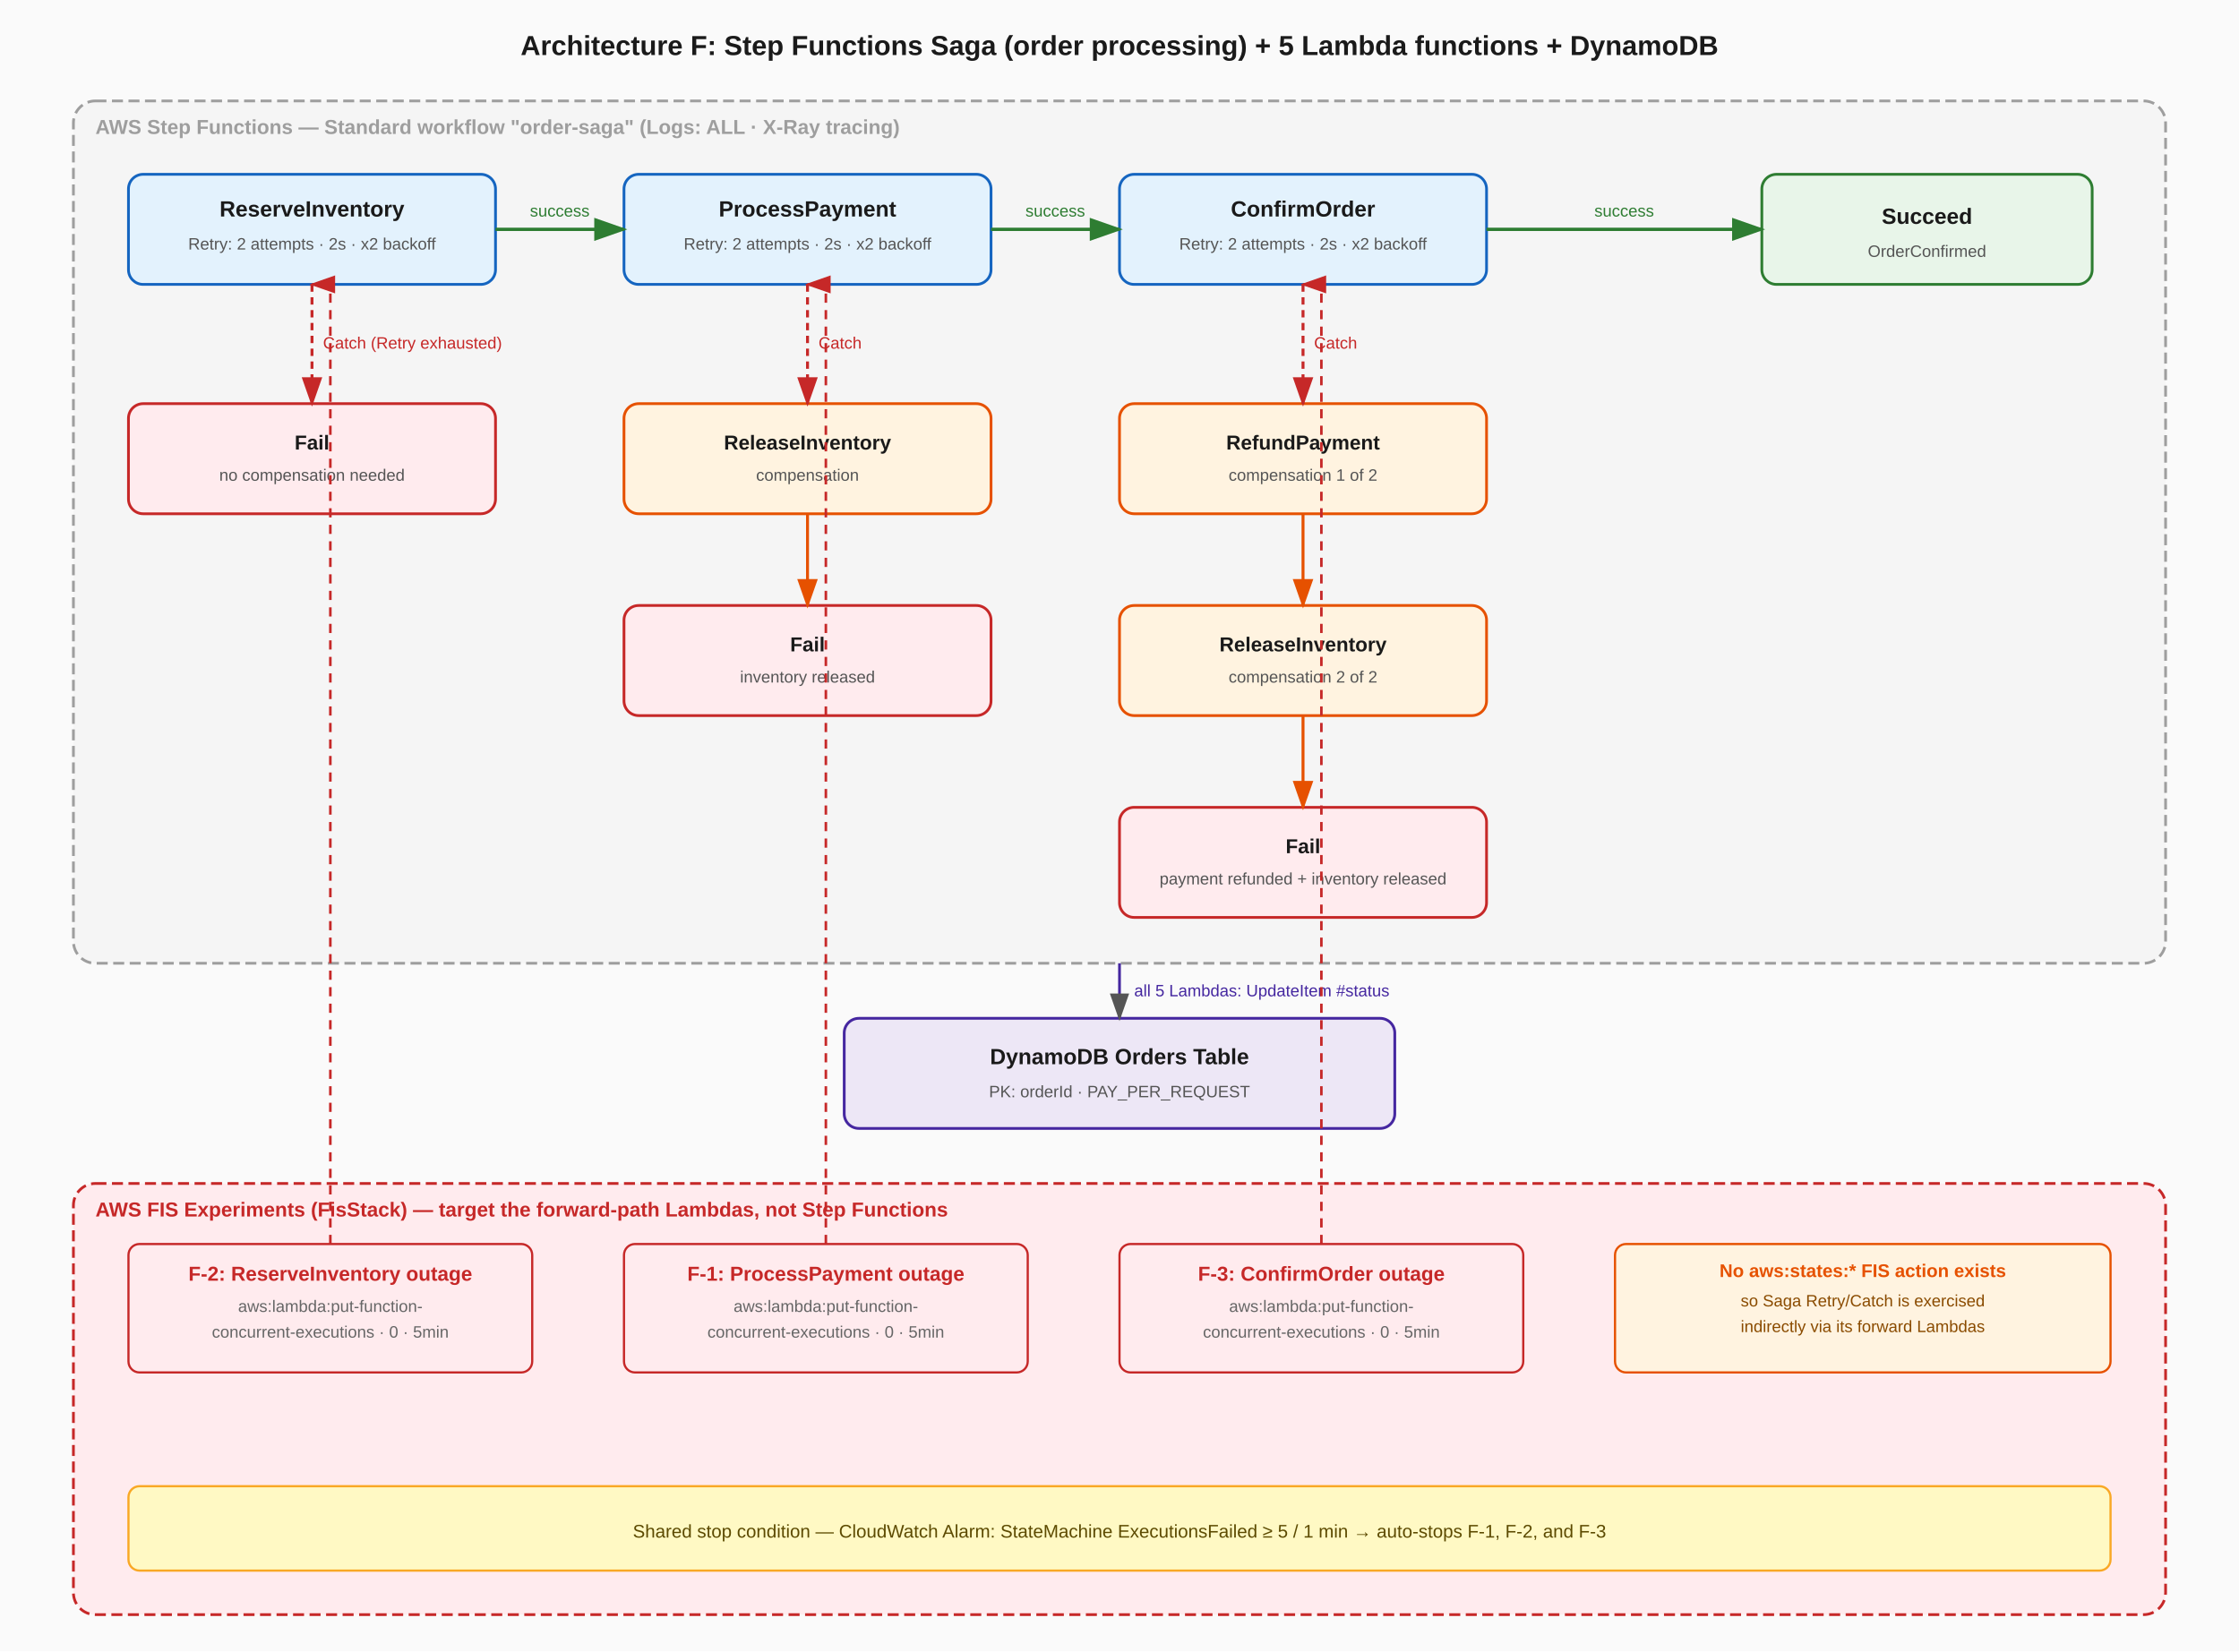
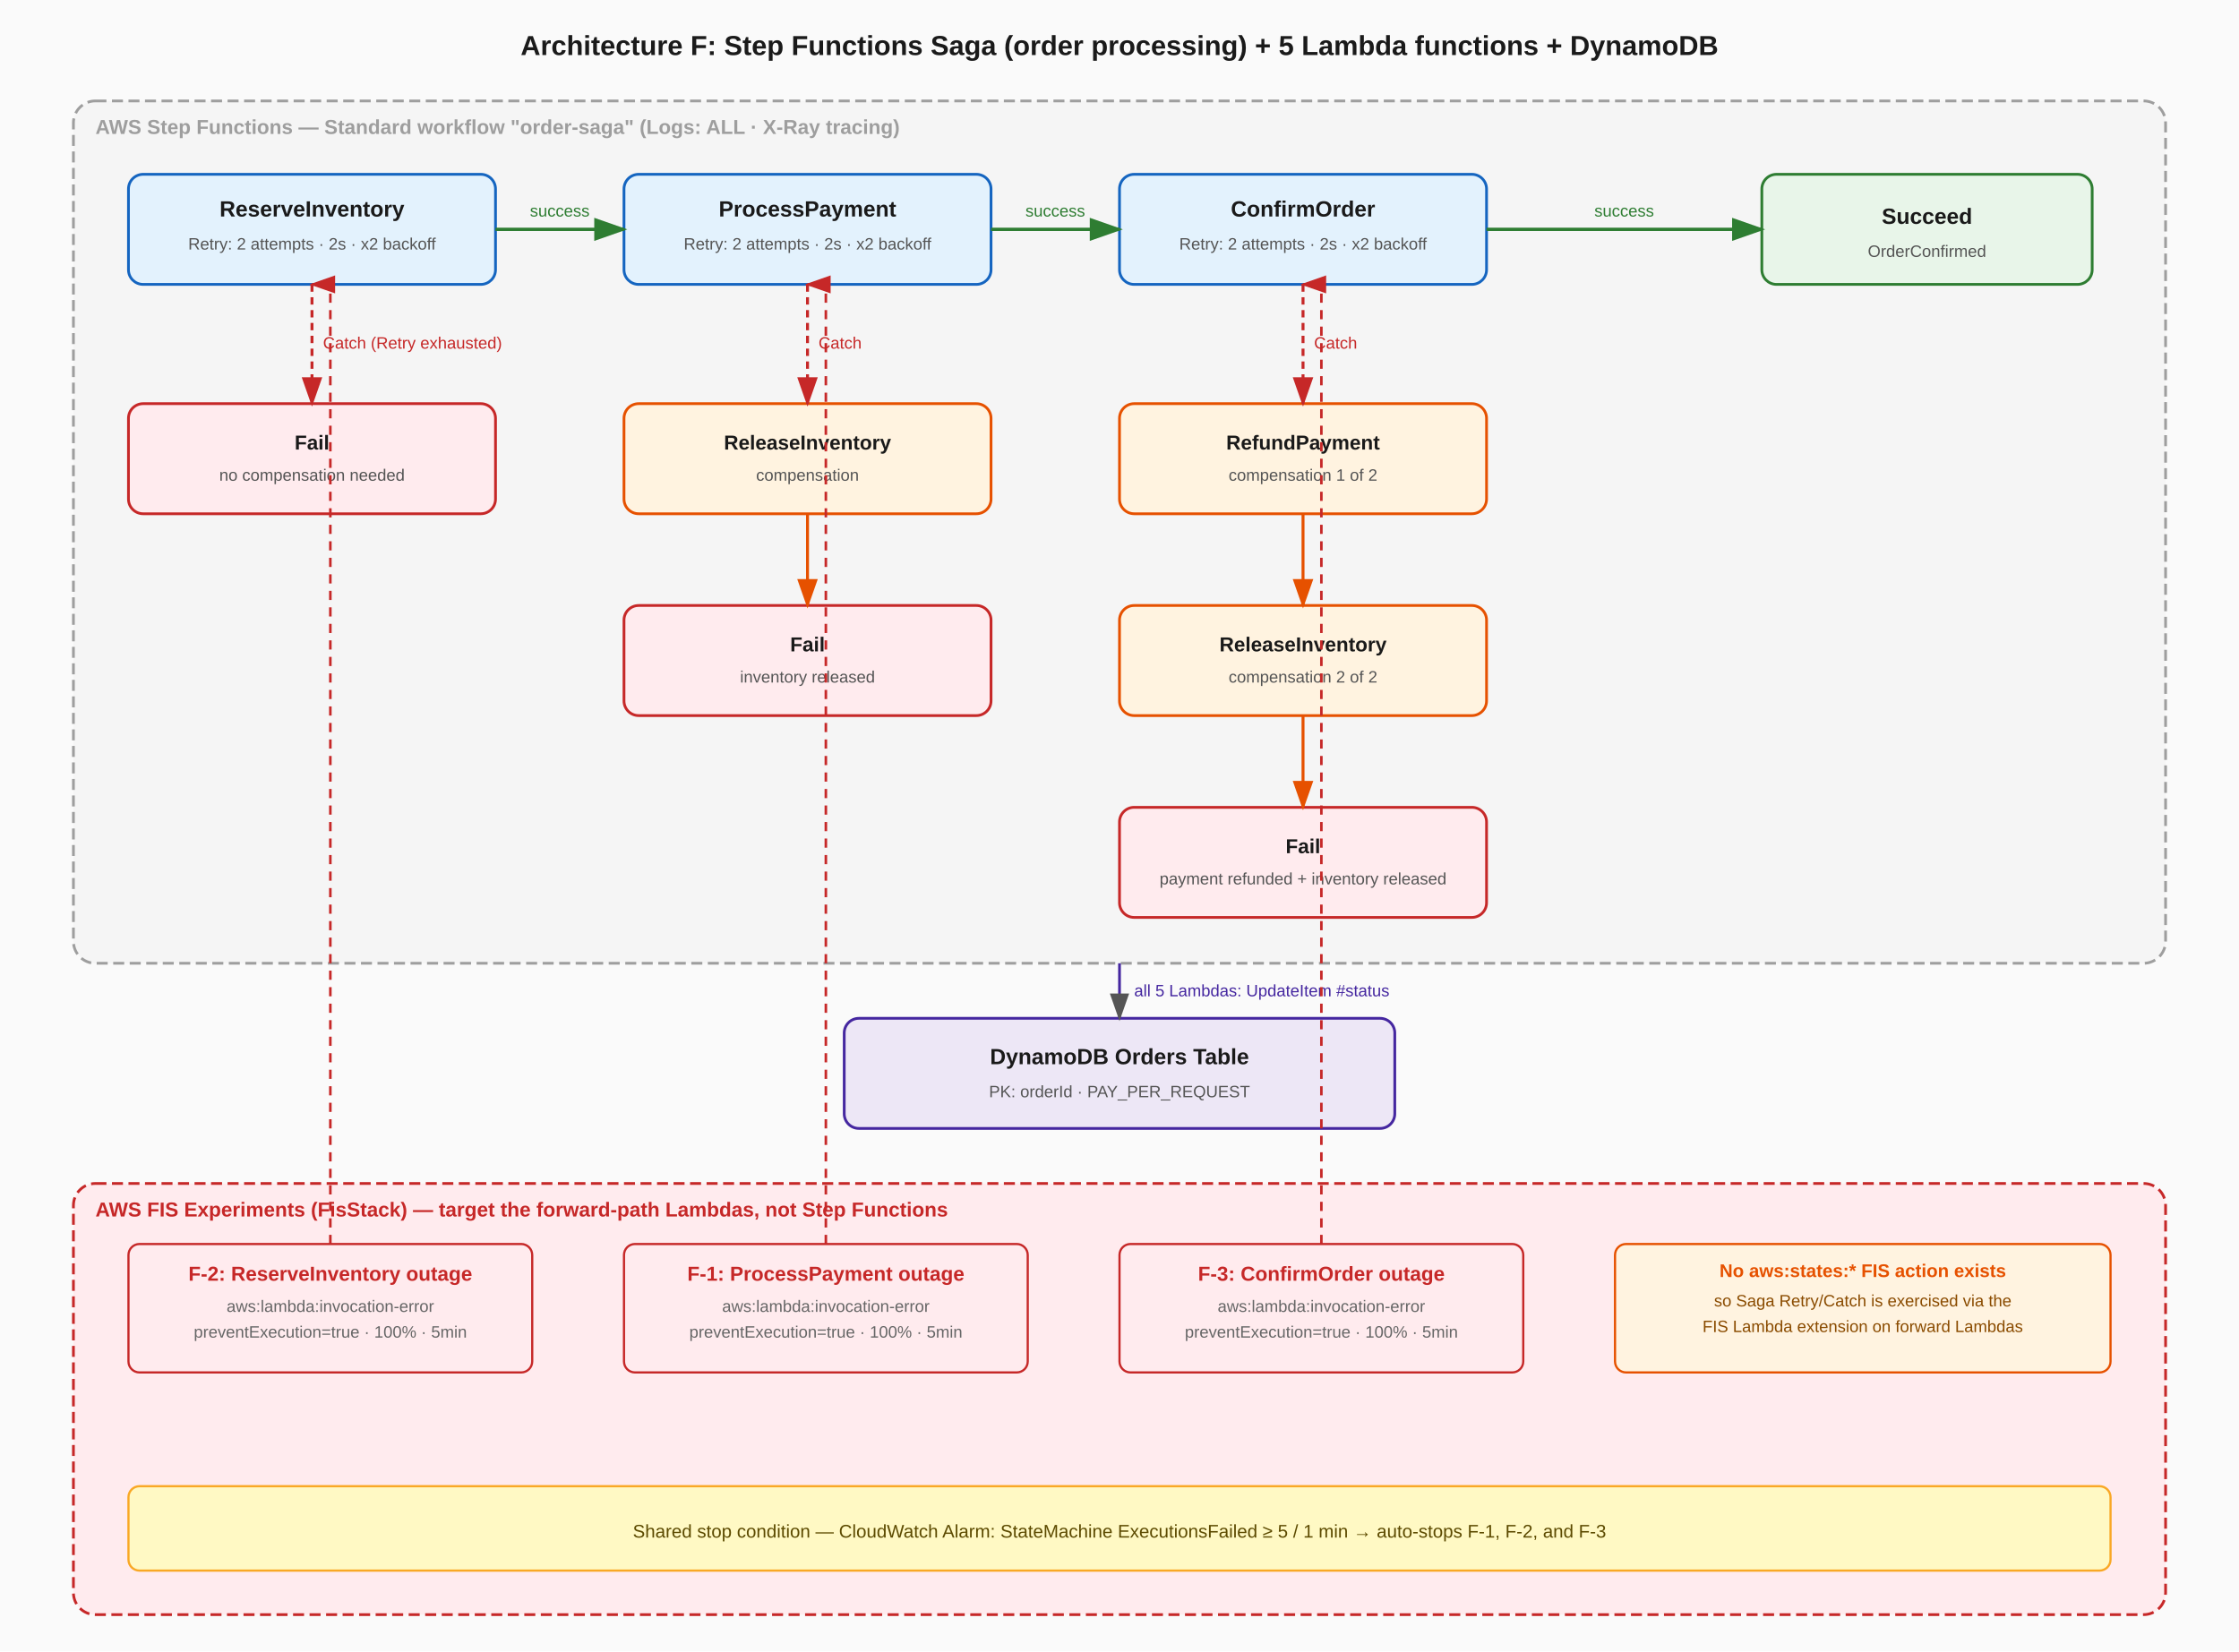
<svg xmlns="http://www.w3.org/2000/svg" version="1.1" width="1220" height="900" viewBox="0 0 1220 900">
  <defs>
    <marker id="arr" markerWidth="10" markerHeight="7" refX="9" refY="3.5" orient="auto">
      <polygon points="0 0, 10 3.5, 0 7" fill="#555555" />
    </marker>
    <marker id="arr_green" markerWidth="10" markerHeight="7" refX="9" refY="3.5" orient="auto">
      <polygon points="0 0, 10 3.5, 0 7" fill="#2e7d32" />
    </marker>
    <marker id="arr_orange" markerWidth="10" markerHeight="7" refX="9" refY="3.5" orient="auto">
      <polygon points="0 0, 10 3.5, 0 7" fill="#e65100" />
    </marker>
    <marker id="arr_red" markerWidth="10" markerHeight="7" refX="9" refY="3.5" orient="auto">
      <polygon points="0 0, 10 3.5, 0 7" fill="#c62828" />
    </marker>
  </defs>
  <rect width="1220" height="900" fill="#fafafa" />
  <text x="610" y="30" text-anchor="middle" font-family="Arial,sans-serif" font-size="15" font-weight="bold" fill="#1a1a1a">Architecture F: Step Functions Saga (order processing) + 5 Lambda functions + DynamoDB</text>
  <rect x="40" y="55" width="1140" height="470" rx="12" fill="#f5f5f5" stroke="#9e9e9e" stroke-width="1.5" stroke-dasharray="6,3" />
  <text x="52" y="73" font-family="Arial,sans-serif" font-size="11" font-weight="bold" fill="#9e9e9e">AWS Step Functions — Standard workflow "order-saga"  (Logs: ALL · X-Ray tracing)</text>
  <rect x="70" y="95" width="200" height="60" rx="8" fill="#e3f2fd" stroke="#1565c0" stroke-width="1.5" />
  <text x="170" y="118" text-anchor="middle" font-family="Arial,sans-serif" font-size="12" font-weight="bold" fill="#1a1a1a">ReserveInventory</text>
  <text x="170" y="136" text-anchor="middle" font-family="Arial,sans-serif" font-size="9" fill="#555555">Retry: 2 attempts · 2s · x2 backoff</text>
  <rect x="70" y="220" width="200" height="60" rx="8" fill="#ffebee" stroke="#c62828" stroke-width="1.5" />
  <text x="170" y="245" text-anchor="middle" font-family="Arial,sans-serif" font-size="11" font-weight="bold" fill="#1a1a1a">Fail</text>
  <text x="170" y="262" text-anchor="middle" font-family="Arial,sans-serif" font-size="9" fill="#555555">no compensation needed</text>
  <rect x="340" y="95" width="200" height="60" rx="8" fill="#e3f2fd" stroke="#1565c0" stroke-width="1.5" />
  <text x="440" y="118" text-anchor="middle" font-family="Arial,sans-serif" font-size="12" font-weight="bold" fill="#1a1a1a">ProcessPayment</text>
  <text x="440" y="136" text-anchor="middle" font-family="Arial,sans-serif" font-size="9" fill="#555555">Retry: 2 attempts · 2s · x2 backoff</text>
  <rect x="340" y="220" width="200" height="60" rx="8" fill="#fff3e0" stroke="#e65100" stroke-width="1.5" />
  <text x="440" y="245" text-anchor="middle" font-family="Arial,sans-serif" font-size="11" font-weight="bold" fill="#1a1a1a">ReleaseInventory</text>
  <text x="440" y="262" text-anchor="middle" font-family="Arial,sans-serif" font-size="9" fill="#555555">compensation</text>
  <rect x="340" y="330" width="200" height="60" rx="8" fill="#ffebee" stroke="#c62828" stroke-width="1.5" />
  <text x="440" y="355" text-anchor="middle" font-family="Arial,sans-serif" font-size="11" font-weight="bold" fill="#1a1a1a">Fail</text>
  <text x="440" y="372" text-anchor="middle" font-family="Arial,sans-serif" font-size="9" fill="#555555">inventory released</text>
  <rect x="610" y="95" width="200" height="60" rx="8" fill="#e3f2fd" stroke="#1565c0" stroke-width="1.5" />
  <text x="710" y="118" text-anchor="middle" font-family="Arial,sans-serif" font-size="12" font-weight="bold" fill="#1a1a1a">ConfirmOrder</text>
  <text x="710" y="136" text-anchor="middle" font-family="Arial,sans-serif" font-size="9" fill="#555555">Retry: 2 attempts · 2s · x2 backoff</text>
  <rect x="610" y="220" width="200" height="60" rx="8" fill="#fff3e0" stroke="#e65100" stroke-width="1.5" />
  <text x="710" y="245" text-anchor="middle" font-family="Arial,sans-serif" font-size="11" font-weight="bold" fill="#1a1a1a">RefundPayment</text>
  <text x="710" y="262" text-anchor="middle" font-family="Arial,sans-serif" font-size="9" fill="#555555">compensation 1 of 2</text>
  <rect x="610" y="330" width="200" height="60" rx="8" fill="#fff3e0" stroke="#e65100" stroke-width="1.5" />
  <text x="710" y="355" text-anchor="middle" font-family="Arial,sans-serif" font-size="11" font-weight="bold" fill="#1a1a1a">ReleaseInventory</text>
  <text x="710" y="372" text-anchor="middle" font-family="Arial,sans-serif" font-size="9" fill="#555555">compensation 2 of 2</text>
  <rect x="610" y="440" width="200" height="60" rx="8" fill="#ffebee" stroke="#c62828" stroke-width="1.5" />
  <text x="710" y="465" text-anchor="middle" font-family="Arial,sans-serif" font-size="11" font-weight="bold" fill="#1a1a1a">Fail</text>
  <text x="710" y="482" text-anchor="middle" font-family="Arial,sans-serif" font-size="9" fill="#555555">payment refunded + inventory released</text>
  <rect x="960" y="95" width="180" height="60" rx="8" fill="#e8f5e9" stroke="#2e7d32" stroke-width="1.5" />
  <text x="1050" y="122" text-anchor="middle" font-family="Arial,sans-serif" font-size="12" font-weight="bold" fill="#1a1a1a">Succeed</text>
  <text x="1050" y="140" text-anchor="middle" font-family="Arial,sans-serif" font-size="9" fill="#555555">OrderConfirmed</text>
  <line x1="270" y1="125" x2="340" y2="125" stroke="#2e7d32" stroke-width="1.8" marker-end="url(#arr_green)" />
  <line x1="540" y1="125" x2="610" y2="125" stroke="#2e7d32" stroke-width="1.8" marker-end="url(#arr_green)" />
  <line x1="810" y1="125" x2="960" y2="125" stroke="#2e7d32" stroke-width="1.8" marker-end="url(#arr_green)" />
  <text x="305" y="118" text-anchor="middle" font-family="Arial,sans-serif" font-size="9" fill="#2e7d32">success</text>
  <text x="575" y="118" text-anchor="middle" font-family="Arial,sans-serif" font-size="9" fill="#2e7d32">success</text>
  <text x="885" y="118" text-anchor="middle" font-family="Arial,sans-serif" font-size="9" fill="#2e7d32">success</text>
  <line x1="170" y1="155" x2="170" y2="220" stroke="#c62828" stroke-width="1.6" stroke-dasharray="4,3" marker-end="url(#arr_red)" />
  <text x="176" y="190" font-family="Arial,sans-serif" font-size="9" fill="#c62828">Catch (Retry exhausted)</text>
  <line x1="440" y1="155" x2="440" y2="220" stroke="#c62828" stroke-width="1.6" stroke-dasharray="4,3" marker-end="url(#arr_red)" />
  <text x="446" y="190" font-family="Arial,sans-serif" font-size="9" fill="#c62828">Catch</text>
  <line x1="440" y1="280" x2="440" y2="330" stroke="#e65100" stroke-width="1.6" marker-end="url(#arr_orange)" />
  <line x1="710" y1="155" x2="710" y2="220" stroke="#c62828" stroke-width="1.6" stroke-dasharray="4,3" marker-end="url(#arr_red)" />
  <text x="716" y="190" font-family="Arial,sans-serif" font-size="9" fill="#c62828">Catch</text>
  <line x1="710" y1="280" x2="710" y2="330" stroke="#e65100" stroke-width="1.6" marker-end="url(#arr_orange)" />
  <line x1="710" y1="390" x2="710" y2="440" stroke="#e65100" stroke-width="1.6" marker-end="url(#arr_orange)" />
  <rect x="460" y="555" width="300" height="60" rx="8" fill="#ede7f6" stroke="#4527a0" stroke-width="1.5" />
  <text x="610" y="580" text-anchor="middle" font-family="Arial,sans-serif" font-size="12" font-weight="bold" fill="#1a1a1a">DynamoDB Orders Table</text>
  <text x="610" y="598" text-anchor="middle" font-family="Arial,sans-serif" font-size="9" fill="#555555">PK: orderId · PAY_PER_REQUEST</text>
  <line x1="610" y1="525" x2="610" y2="555" stroke="#4527a0" stroke-width="1.5" marker-end="url(#arr)" />
  <text x="618" y="543" font-family="Arial,sans-serif" font-size="9" fill="#4527a0">all 5 Lambdas: UpdateItem #status</text>
  <rect x="40" y="645" width="1140" height="235" rx="12" fill="#ffebee" stroke="#c62828" stroke-width="1.5" stroke-dasharray="6,3" />
  <text x="52" y="663" font-family="Arial,sans-serif" font-size="11" font-weight="bold" fill="#c62828">AWS FIS Experiments (FisStack) — target the forward-path Lambdas, not Step Functions</text>
  <rect x="70" y="678" width="220" height="70" rx="6" fill="#ffebee" stroke="#c62828" stroke-width="1.2" />
  <text x="180" y="698" text-anchor="middle" font-family="Arial,sans-serif" font-size="11" font-weight="bold" fill="#c62828">F-2: ReserveInventory outage</text>
-   <text x="180" y="715" text-anchor="middle" font-family="Arial,sans-serif" font-size="9" fill="#666">aws:lambda:put-function-</text>
-   <text x="180" y="729" text-anchor="middle" font-family="Arial,sans-serif" font-size="9" fill="#666">concurrent-executions · 0 · 5min</text>
+   <text x="180" y="715" text-anchor="middle" font-family="Arial,sans-serif" font-size="9" fill="#666">aws:lambda:invocation-error</text>
+   <text x="180" y="729" text-anchor="middle" font-family="Arial,sans-serif" font-size="9" fill="#666">preventExecution=true · 100% · 5min</text>
  <rect x="340" y="678" width="220" height="70" rx="6" fill="#ffebee" stroke="#c62828" stroke-width="1.2" />
  <text x="450" y="698" text-anchor="middle" font-family="Arial,sans-serif" font-size="11" font-weight="bold" fill="#c62828">F-1: ProcessPayment outage</text>
-   <text x="450" y="715" text-anchor="middle" font-family="Arial,sans-serif" font-size="9" fill="#666">aws:lambda:put-function-</text>
-   <text x="450" y="729" text-anchor="middle" font-family="Arial,sans-serif" font-size="9" fill="#666">concurrent-executions · 0 · 5min</text>
+   <text x="450" y="715" text-anchor="middle" font-family="Arial,sans-serif" font-size="9" fill="#666">aws:lambda:invocation-error</text>
+   <text x="450" y="729" text-anchor="middle" font-family="Arial,sans-serif" font-size="9" fill="#666">preventExecution=true · 100% · 5min</text>
  <rect x="610" y="678" width="220" height="70" rx="6" fill="#ffebee" stroke="#c62828" stroke-width="1.2" />
  <text x="720" y="698" text-anchor="middle" font-family="Arial,sans-serif" font-size="11" font-weight="bold" fill="#c62828">F-3: ConfirmOrder outage</text>
-   <text x="720" y="715" text-anchor="middle" font-family="Arial,sans-serif" font-size="9" fill="#666">aws:lambda:put-function-</text>
-   <text x="720" y="729" text-anchor="middle" font-family="Arial,sans-serif" font-size="9" fill="#666">concurrent-executions · 0 · 5min</text>
+   <text x="720" y="715" text-anchor="middle" font-family="Arial,sans-serif" font-size="9" fill="#666">aws:lambda:invocation-error</text>
+   <text x="720" y="729" text-anchor="middle" font-family="Arial,sans-serif" font-size="9" fill="#666">preventExecution=true · 100% · 5min</text>
  <rect x="880" y="678" width="270" height="70" rx="6" fill="#fff3e0" stroke="#e65100" stroke-width="1.2" />
  <text x="1015" y="696" text-anchor="middle" font-family="Arial,sans-serif" font-size="10" font-weight="bold" fill="#e65100">No aws:states:* FIS action exists</text>
-   <text x="1015" y="712" text-anchor="middle" font-family="Arial,sans-serif" font-size="9" fill="#8a4b00">so Saga Retry/Catch is exercised</text>
-   <text x="1015" y="726" text-anchor="middle" font-family="Arial,sans-serif" font-size="9" fill="#8a4b00">indirectly via its forward Lambdas</text>
+   <text x="1015" y="712" text-anchor="middle" font-family="Arial,sans-serif" font-size="9" fill="#8a4b00">so Saga Retry/Catch is exercised via the</text>
+   <text x="1015" y="726" text-anchor="middle" font-family="Arial,sans-serif" font-size="9" fill="#8a4b00">FIS Lambda extension on forward Lambdas</text>
  <rect x="70" y="810" width="1080" height="46" rx="6" fill="#fff9c4" stroke="#f9a825" stroke-width="1.2" />
  <text x="610" y="838" text-anchor="middle" font-family="Arial,sans-serif" font-size="10" fill="#5c4a00">Shared stop condition — CloudWatch Alarm: StateMachine ExecutionsFailed ≥ 5 / 1 min → auto-stops F-1, F-2, and F-3</text>
  <polyline points="180,678 180,155 170,155" fill="none" stroke="#c62828" stroke-width="1.4" stroke-dasharray="5,4" marker-end="url(#arr_red)" />
  <polyline points="450,678 450,155 440,155" fill="none" stroke="#c62828" stroke-width="1.4" stroke-dasharray="5,4" marker-end="url(#arr_red)" />
  <polyline points="720,678 720,155 710,155" fill="none" stroke="#c62828" stroke-width="1.4" stroke-dasharray="5,4" marker-end="url(#arr_red)" />
</svg>
